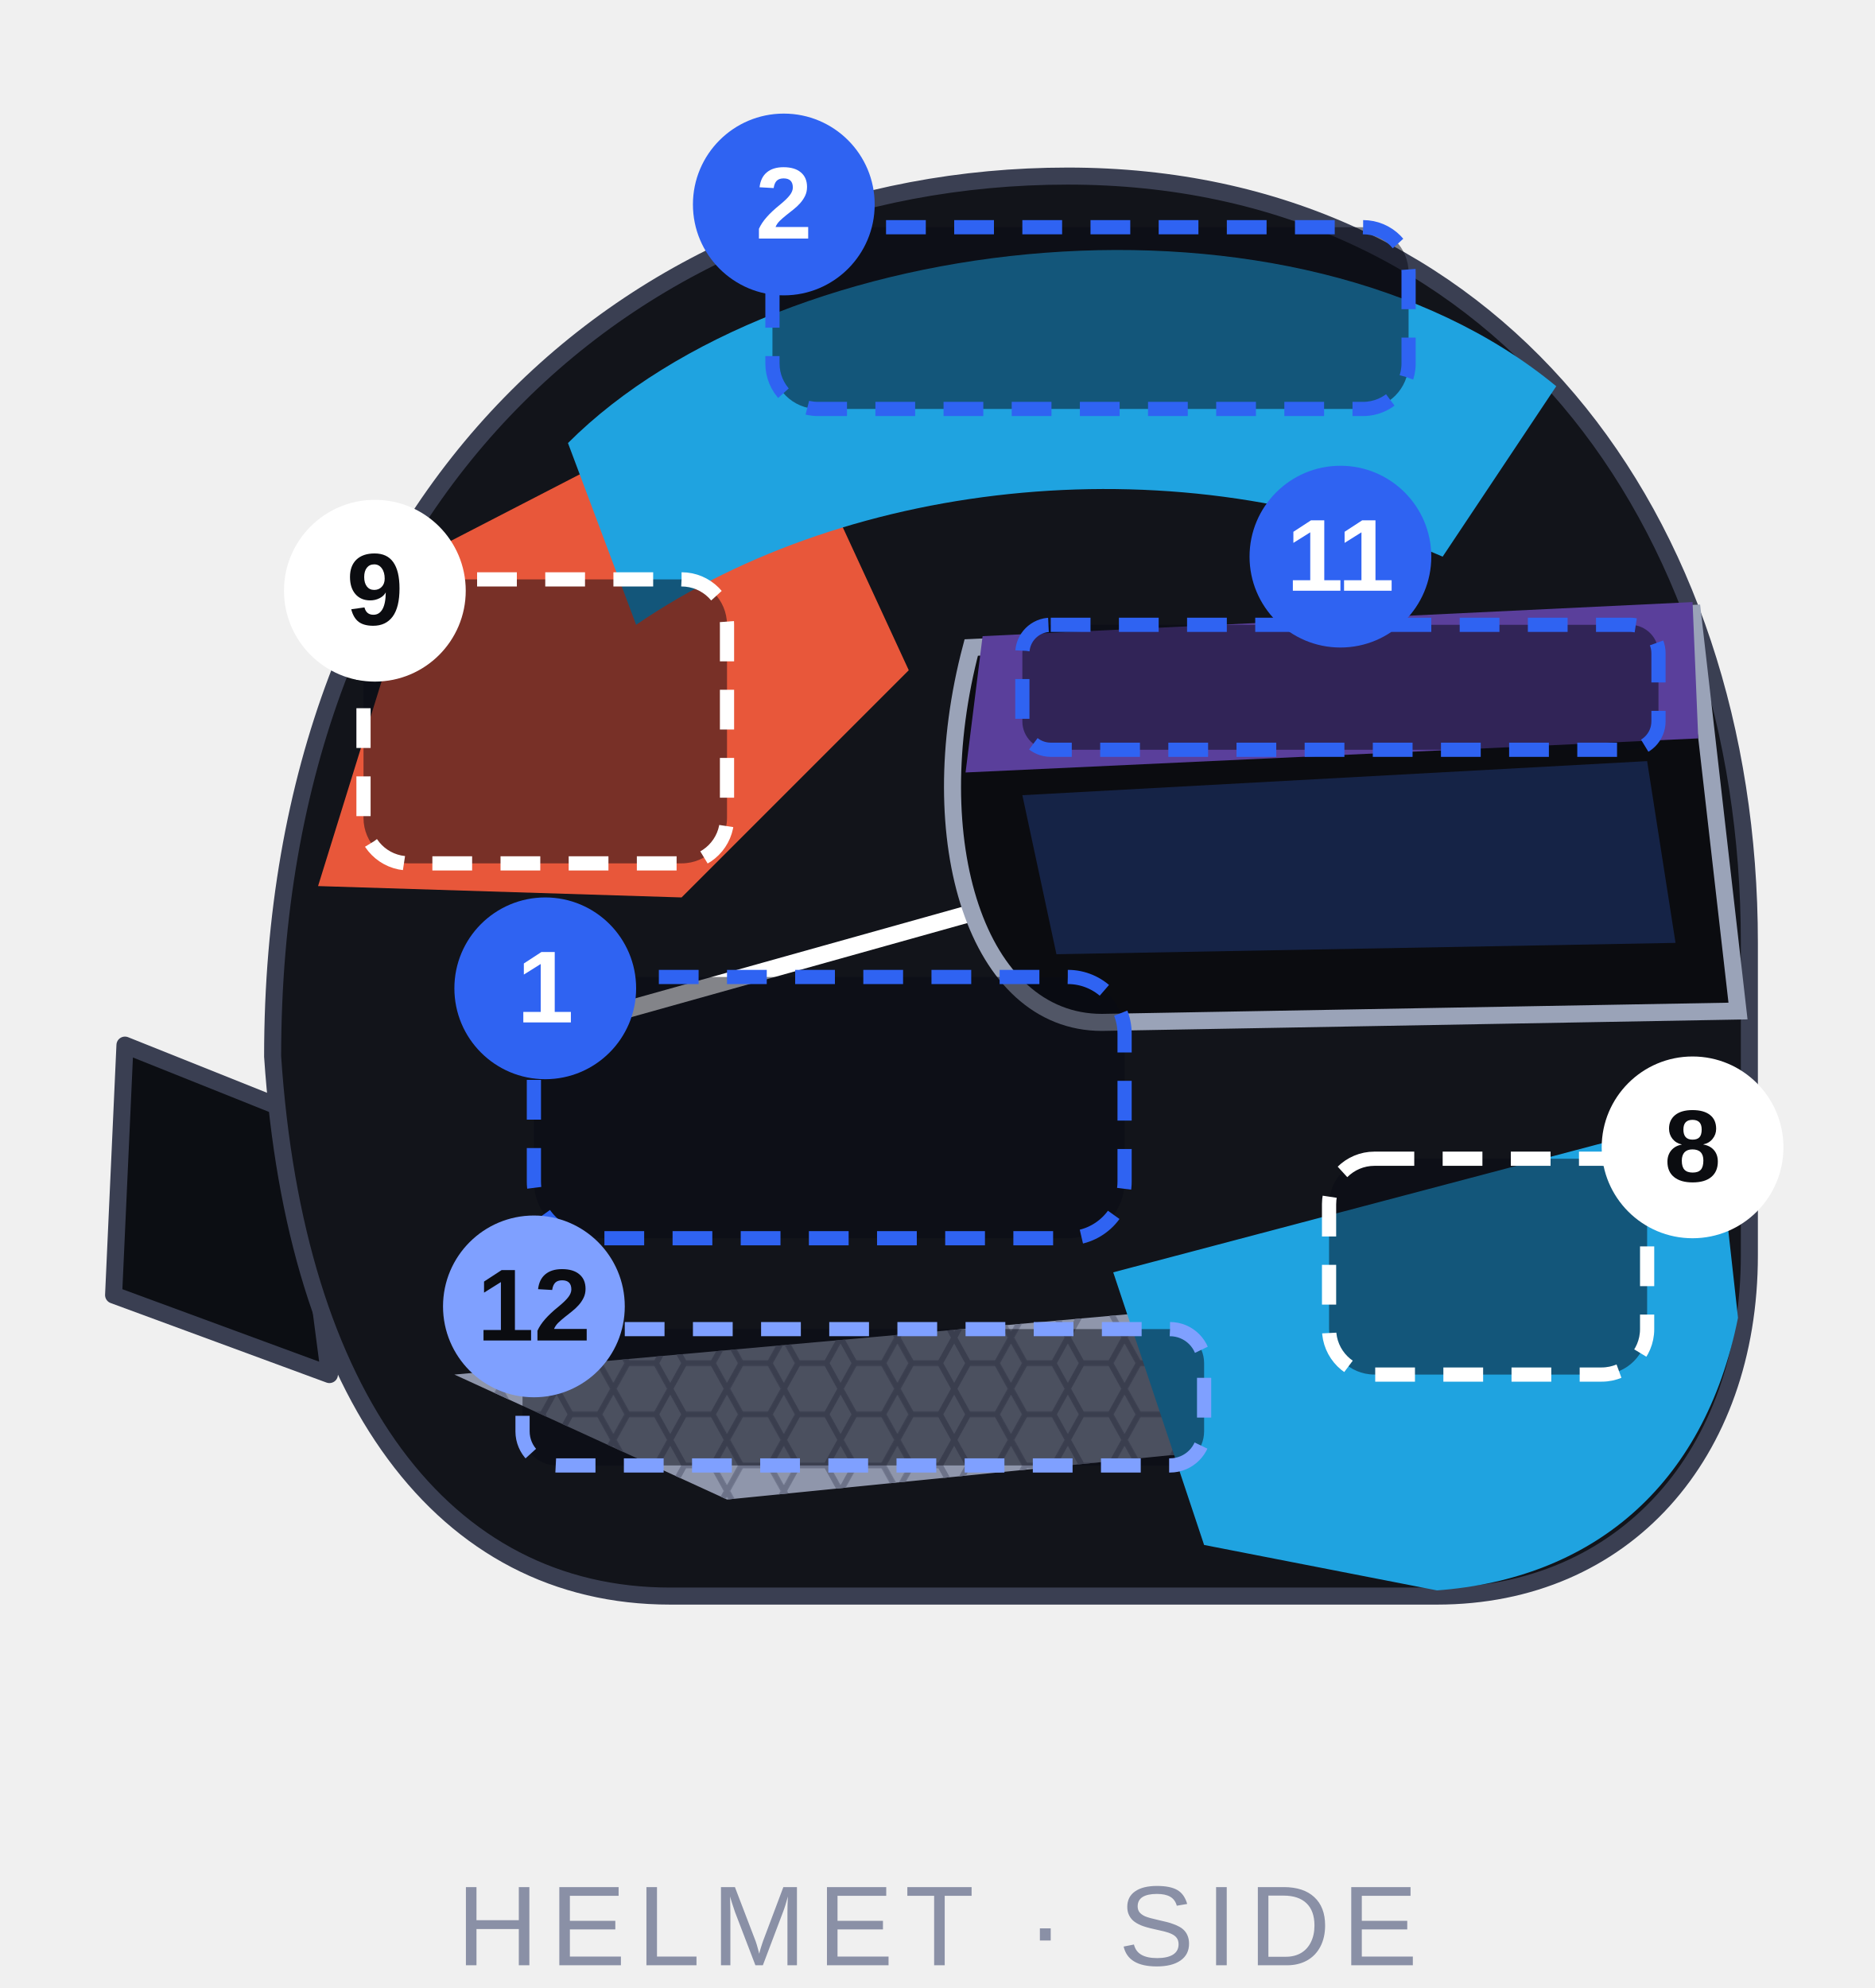
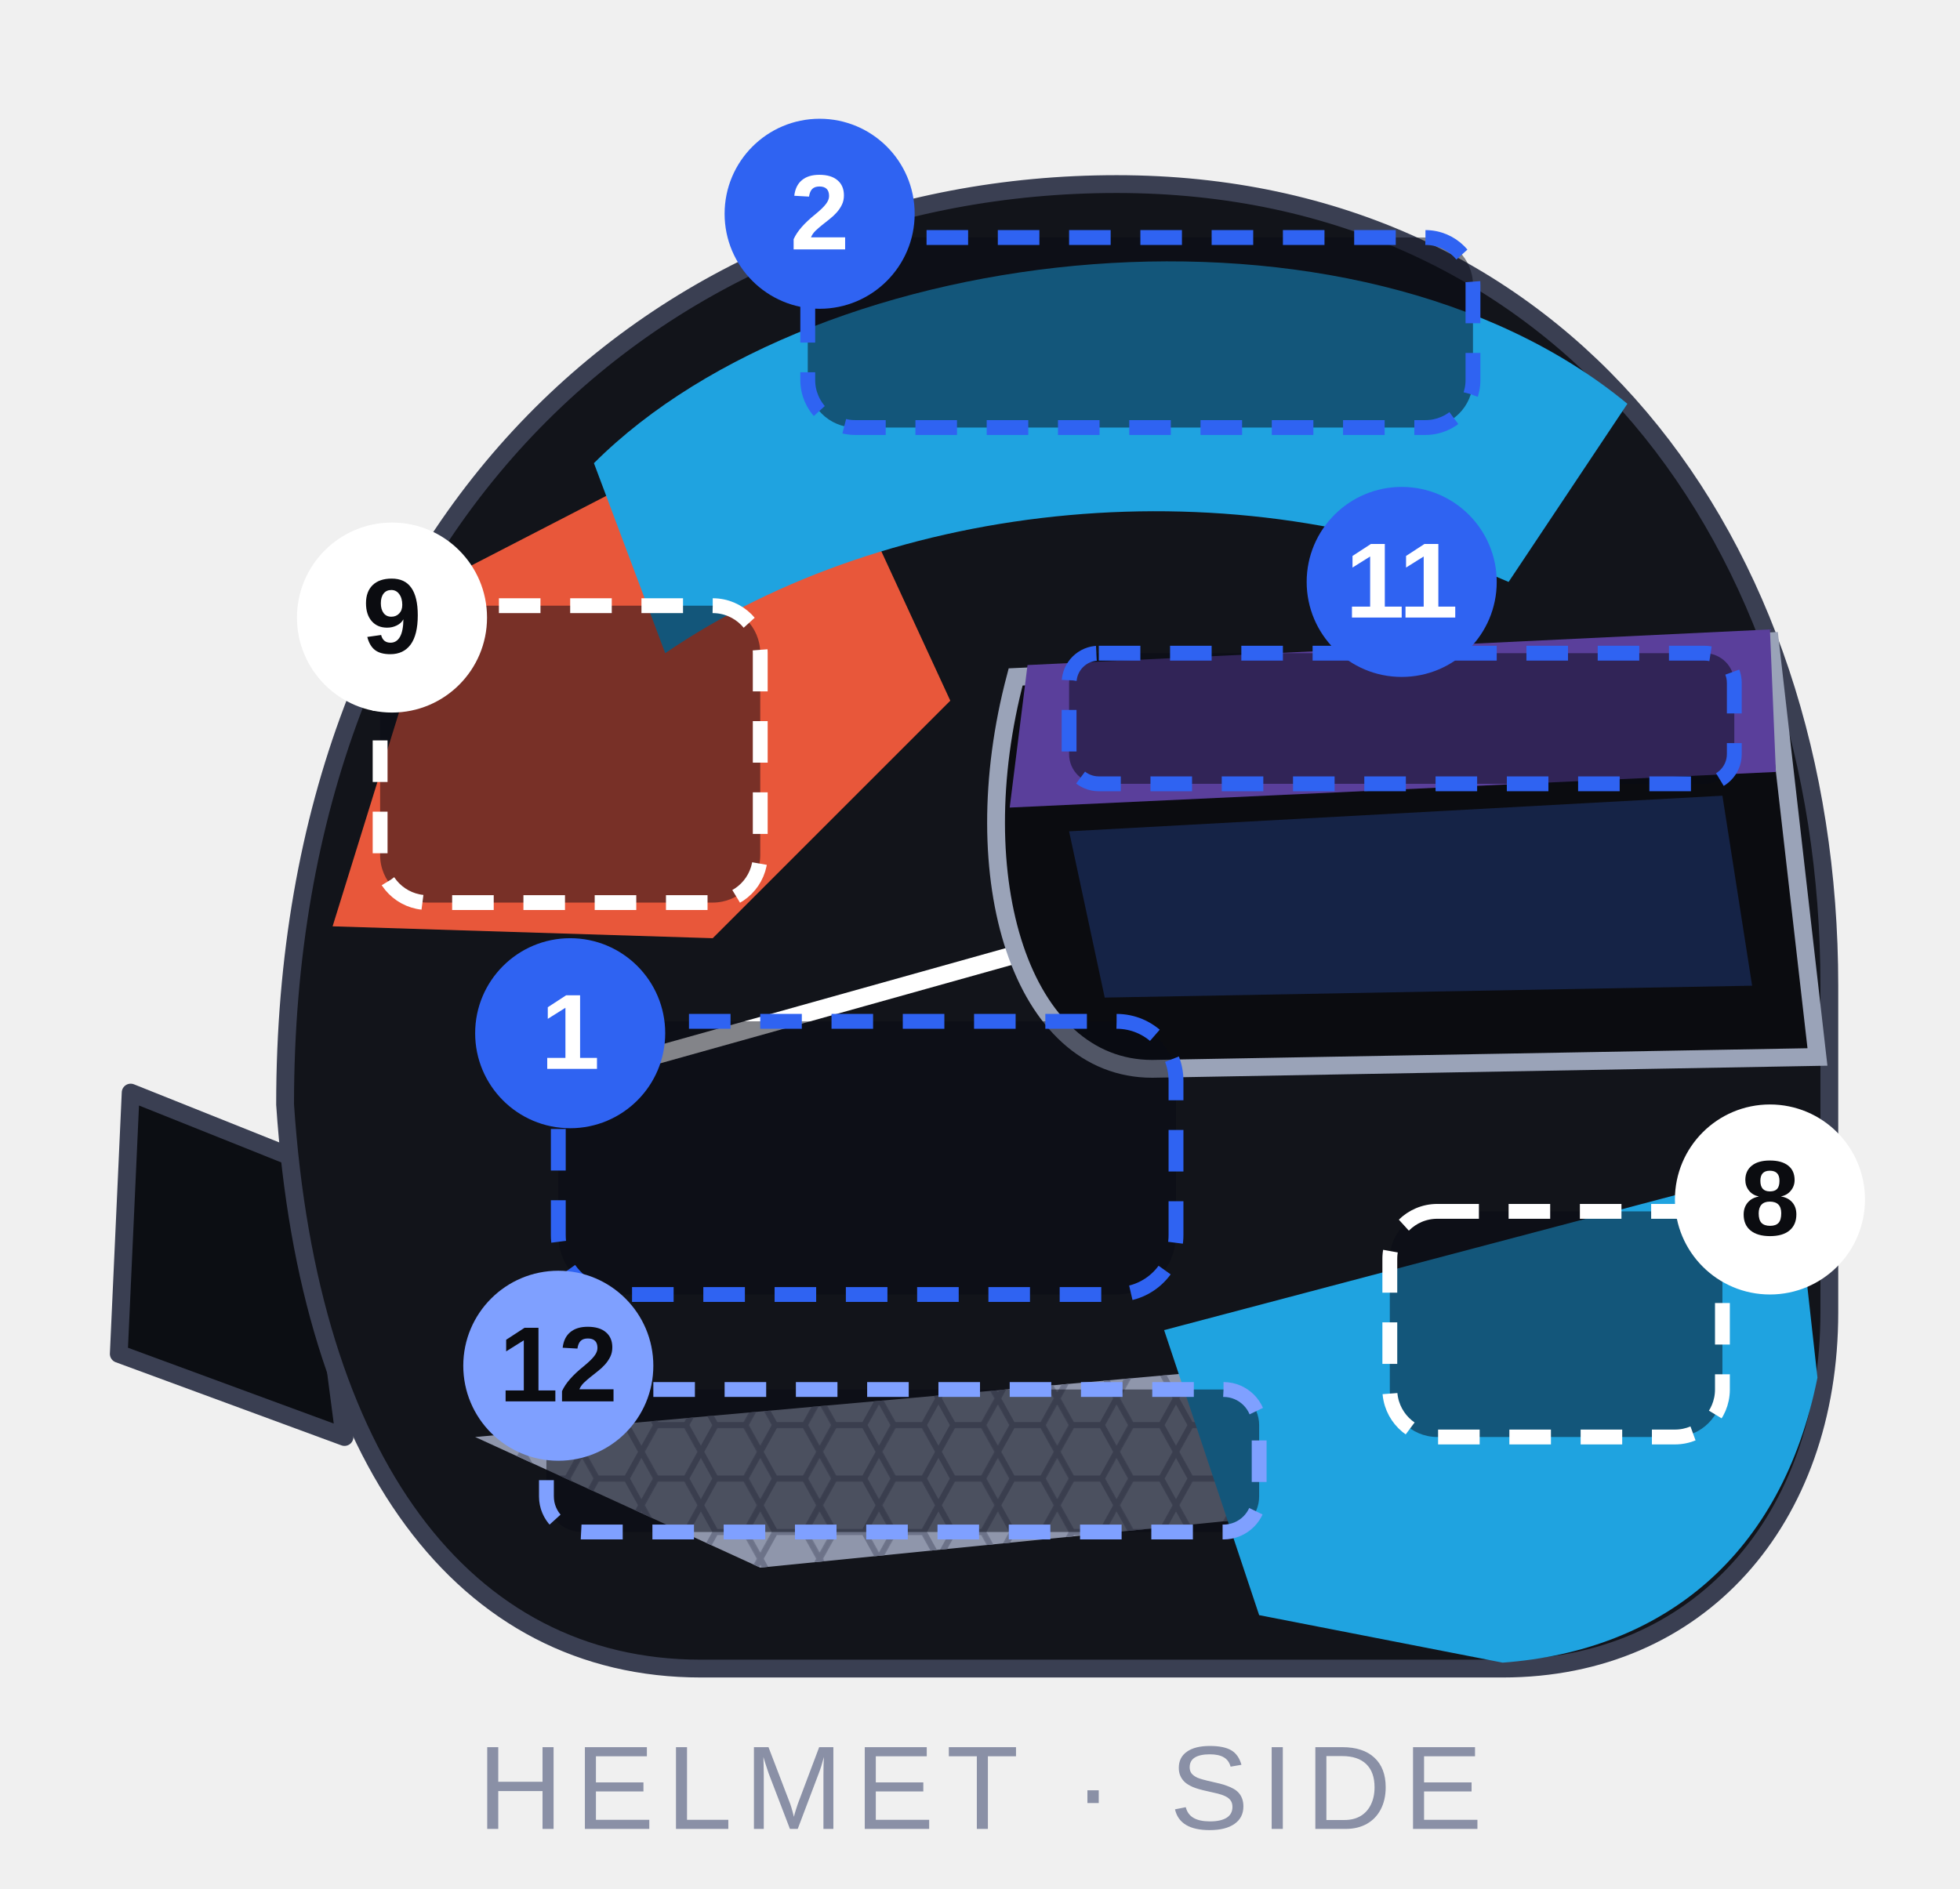
- <svg xmlns="http://www.w3.org/2000/svg" viewBox="0 0 330 350" role="img" aria-label="Helmet side view: areas 1, 2, 8, 9, 11 and 12">
+ <svg xmlns="http://www.w3.org/2000/svg" viewBox="0 0 330 318" role="img" aria-label="Helmet side view: areas 1, 2, 8, 9, 11 and 12">
  <g transform="translate(8 6)">
    <defs>
      <pattern id="hx" width="10" height="9" patternUnits="userSpaceOnUse">
        <path d="M0 4.5L2.5 0H7.5L10 4.5L7.5 9H2.5Z" fill="none" stroke="#6c7288" stroke-width="1" />
      </pattern>
    </defs>
    <path d="M44 190L14 178L12 222L50 236Z" fill="#0c0e13" stroke="#3a3f52" stroke-width="3" stroke-linejoin="round" />
    <path d="M40 180C40 80 105 25 180 25C255 25 300 85 300 160L300 215C300 250 278 275 245 275L110 275C70 275 44 240 40 180Z" fill="#12141a" stroke="#3a3f52" stroke-width="3" />
    <path d="M48 150L66 92L128 60L152 112L112 152Z" fill="#E8573A" />
    <path d="M92 72C130 34 220 24 266 62L246 92C200 72 142 78 104 104Z" fill="#1FA3E0" />
    <path d="M80 178L180 150L240 162" fill="none" stroke="#fff" stroke-width="3" />
    <path d="M72 236L206 224L240 246L120 258Z" fill="#8f96ab" />
    <path d="M72 236L206 224L240 246L120 258Z" fill="url(#hx)" />
    <path d="M188 218L294 190L298 226C292 256 272 272 245 274L204 266Z" fill="#1FA3E0" />
    <path d="M163 108L290 102L298 172L186 174C164 174 154 142 163 108Z" fill="#0b0c10" stroke="#9aa3b8" stroke-width="3" />
    <path d="M172 134L282 128L287 160L178 162Z" fill="#1a2c5c" opacity=".7" />
    <path d="M165 106L290 100L291 124L162 130Z" fill="#5a3f9b" />
    <g>
      <rect x="128" y="34" width="112" height="32" rx="8" fill="rgba(8,10,20,.5)" stroke="#2F63F2" stroke-width="2.5" stroke-dasharray="7 5" />
      <circle cx="130" cy="30" r="16" fill="#2F63F2" />
      <text x="130" y="36" text-anchor="middle" font-family="Arial" font-weight="700" font-size="18" fill="#fff">2</text>
    </g>
    <g>
      <rect x="56" y="96" width="64" height="50" rx="8" fill="rgba(8,10,20,.5)" stroke="#FFFFFF" stroke-width="2.5" stroke-dasharray="7 5" />
      <circle cx="58" cy="98" r="16" fill="#FFFFFF" />
      <text x="58" y="104" text-anchor="middle" font-family="Arial" font-weight="700" font-size="18" fill="#0b0c10">9</text>
    </g>
    <g>
      <rect x="86" y="166" width="104" height="46" rx="10" fill="rgba(8,10,20,.5)" stroke="#2F63F2" stroke-width="2.5" stroke-dasharray="7 5" />
      <circle cx="88" cy="168" r="16" fill="#2F63F2" />
      <text x="88" y="174" text-anchor="middle" font-family="Arial" font-weight="700" font-size="18" fill="#fff">1</text>
    </g>
    <g>
      <rect x="84" y="228" width="120" height="24" rx="6" fill="rgba(8,10,20,.5)" stroke="#7FA0FF" stroke-width="2.5" stroke-dasharray="7 5" />
      <circle cx="86" cy="224" r="16" fill="#7FA0FF" />
      <text x="86" y="230" text-anchor="middle" font-family="Arial" font-weight="700" font-size="18" fill="#0b0c10">12</text>
    </g>
    <g>
      <rect x="226" y="198" width="56" height="38" rx="8" fill="rgba(8,10,20,.5)" stroke="#FFFFFF" stroke-width="2.5" stroke-dasharray="7 5" />
      <circle cx="290" cy="196" r="16" fill="#FFFFFF" />
      <text x="290" y="202" text-anchor="middle" font-family="Arial" font-weight="700" font-size="18" fill="#0b0c10">8</text>
    </g>
    <g>
      <rect x="172" y="104" width="112" height="22" rx="5" fill="rgba(8,10,20,.5)" stroke="#2F63F2" stroke-width="2.5" stroke-dasharray="7 5" />
      <circle cx="228" cy="92" r="16" fill="#2F63F2" />
      <text x="228" y="98" text-anchor="middle" font-family="Arial" font-weight="700" font-size="18" fill="#fff">11</text>
    </g>
  </g>
-   <text x="165" y="346" font-family="Arial" font-size="20" letter-spacing="2" fill="#8a90a6" text-anchor="middle">HELMET · SIDE</text>
+   <text x="165" y="308" font-family="Arial" font-size="20" letter-spacing="2" fill="#8a90a6" text-anchor="middle">HELMET · SIDE</text>
</svg>
